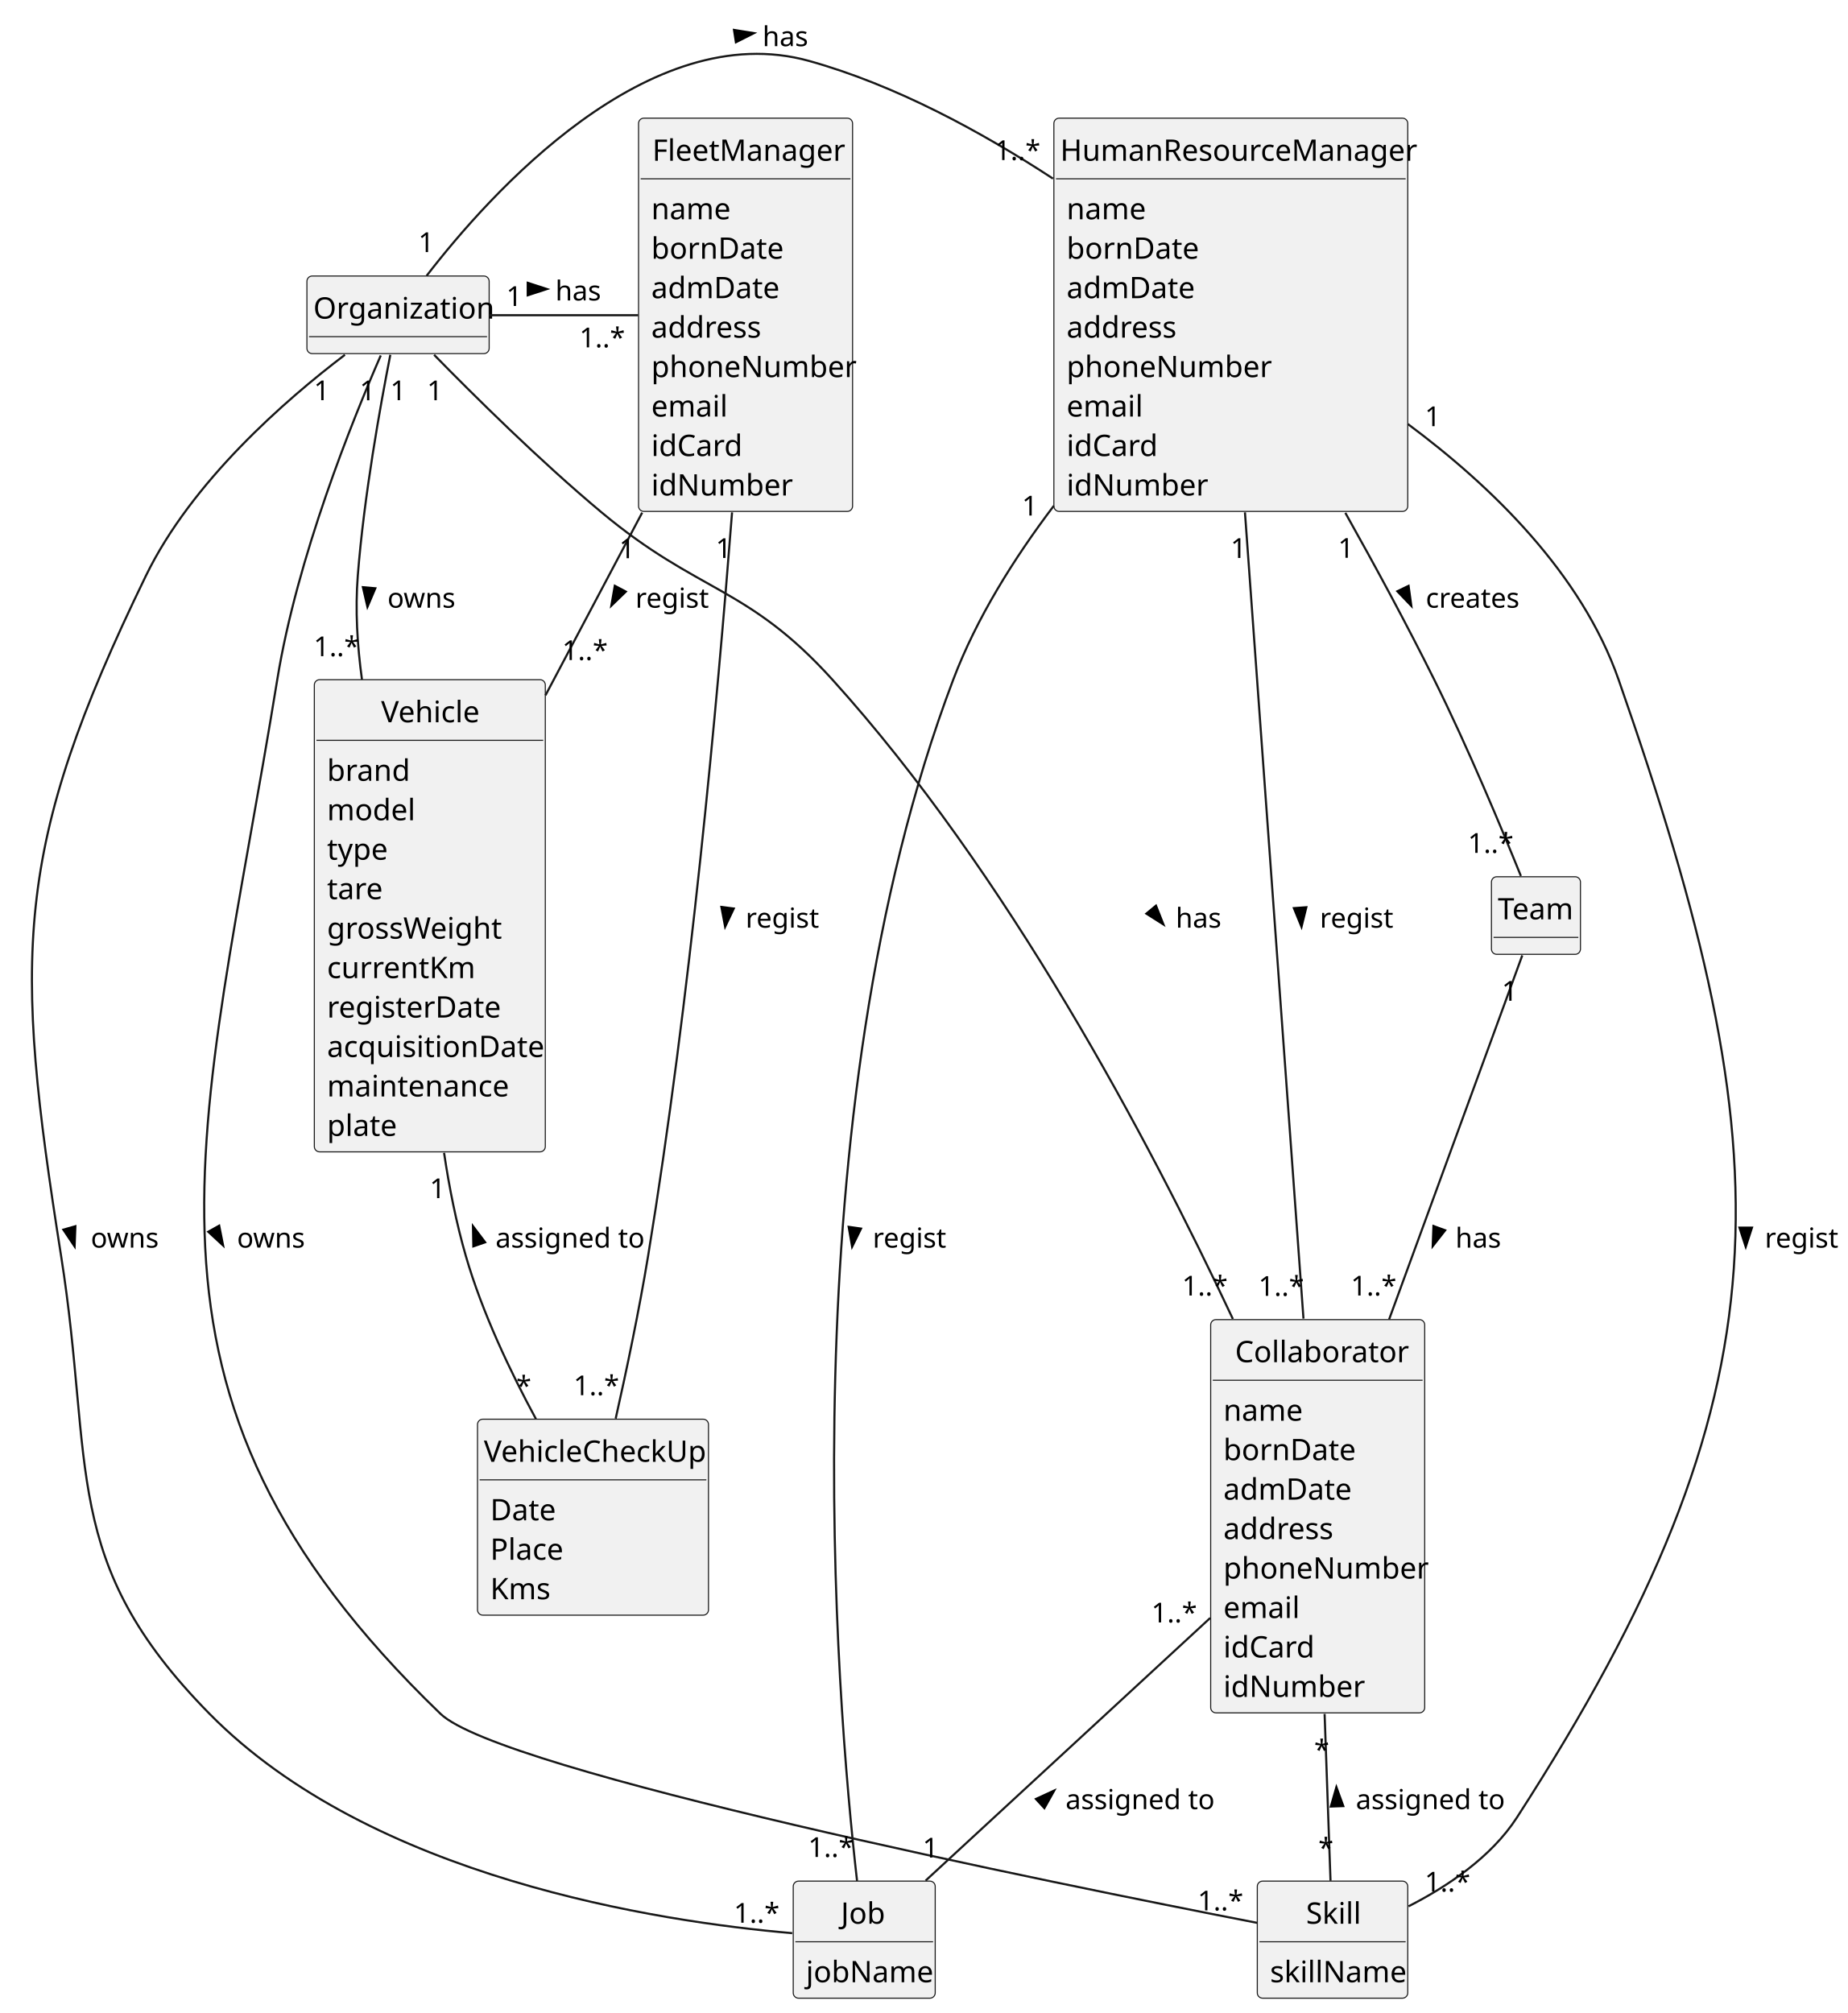
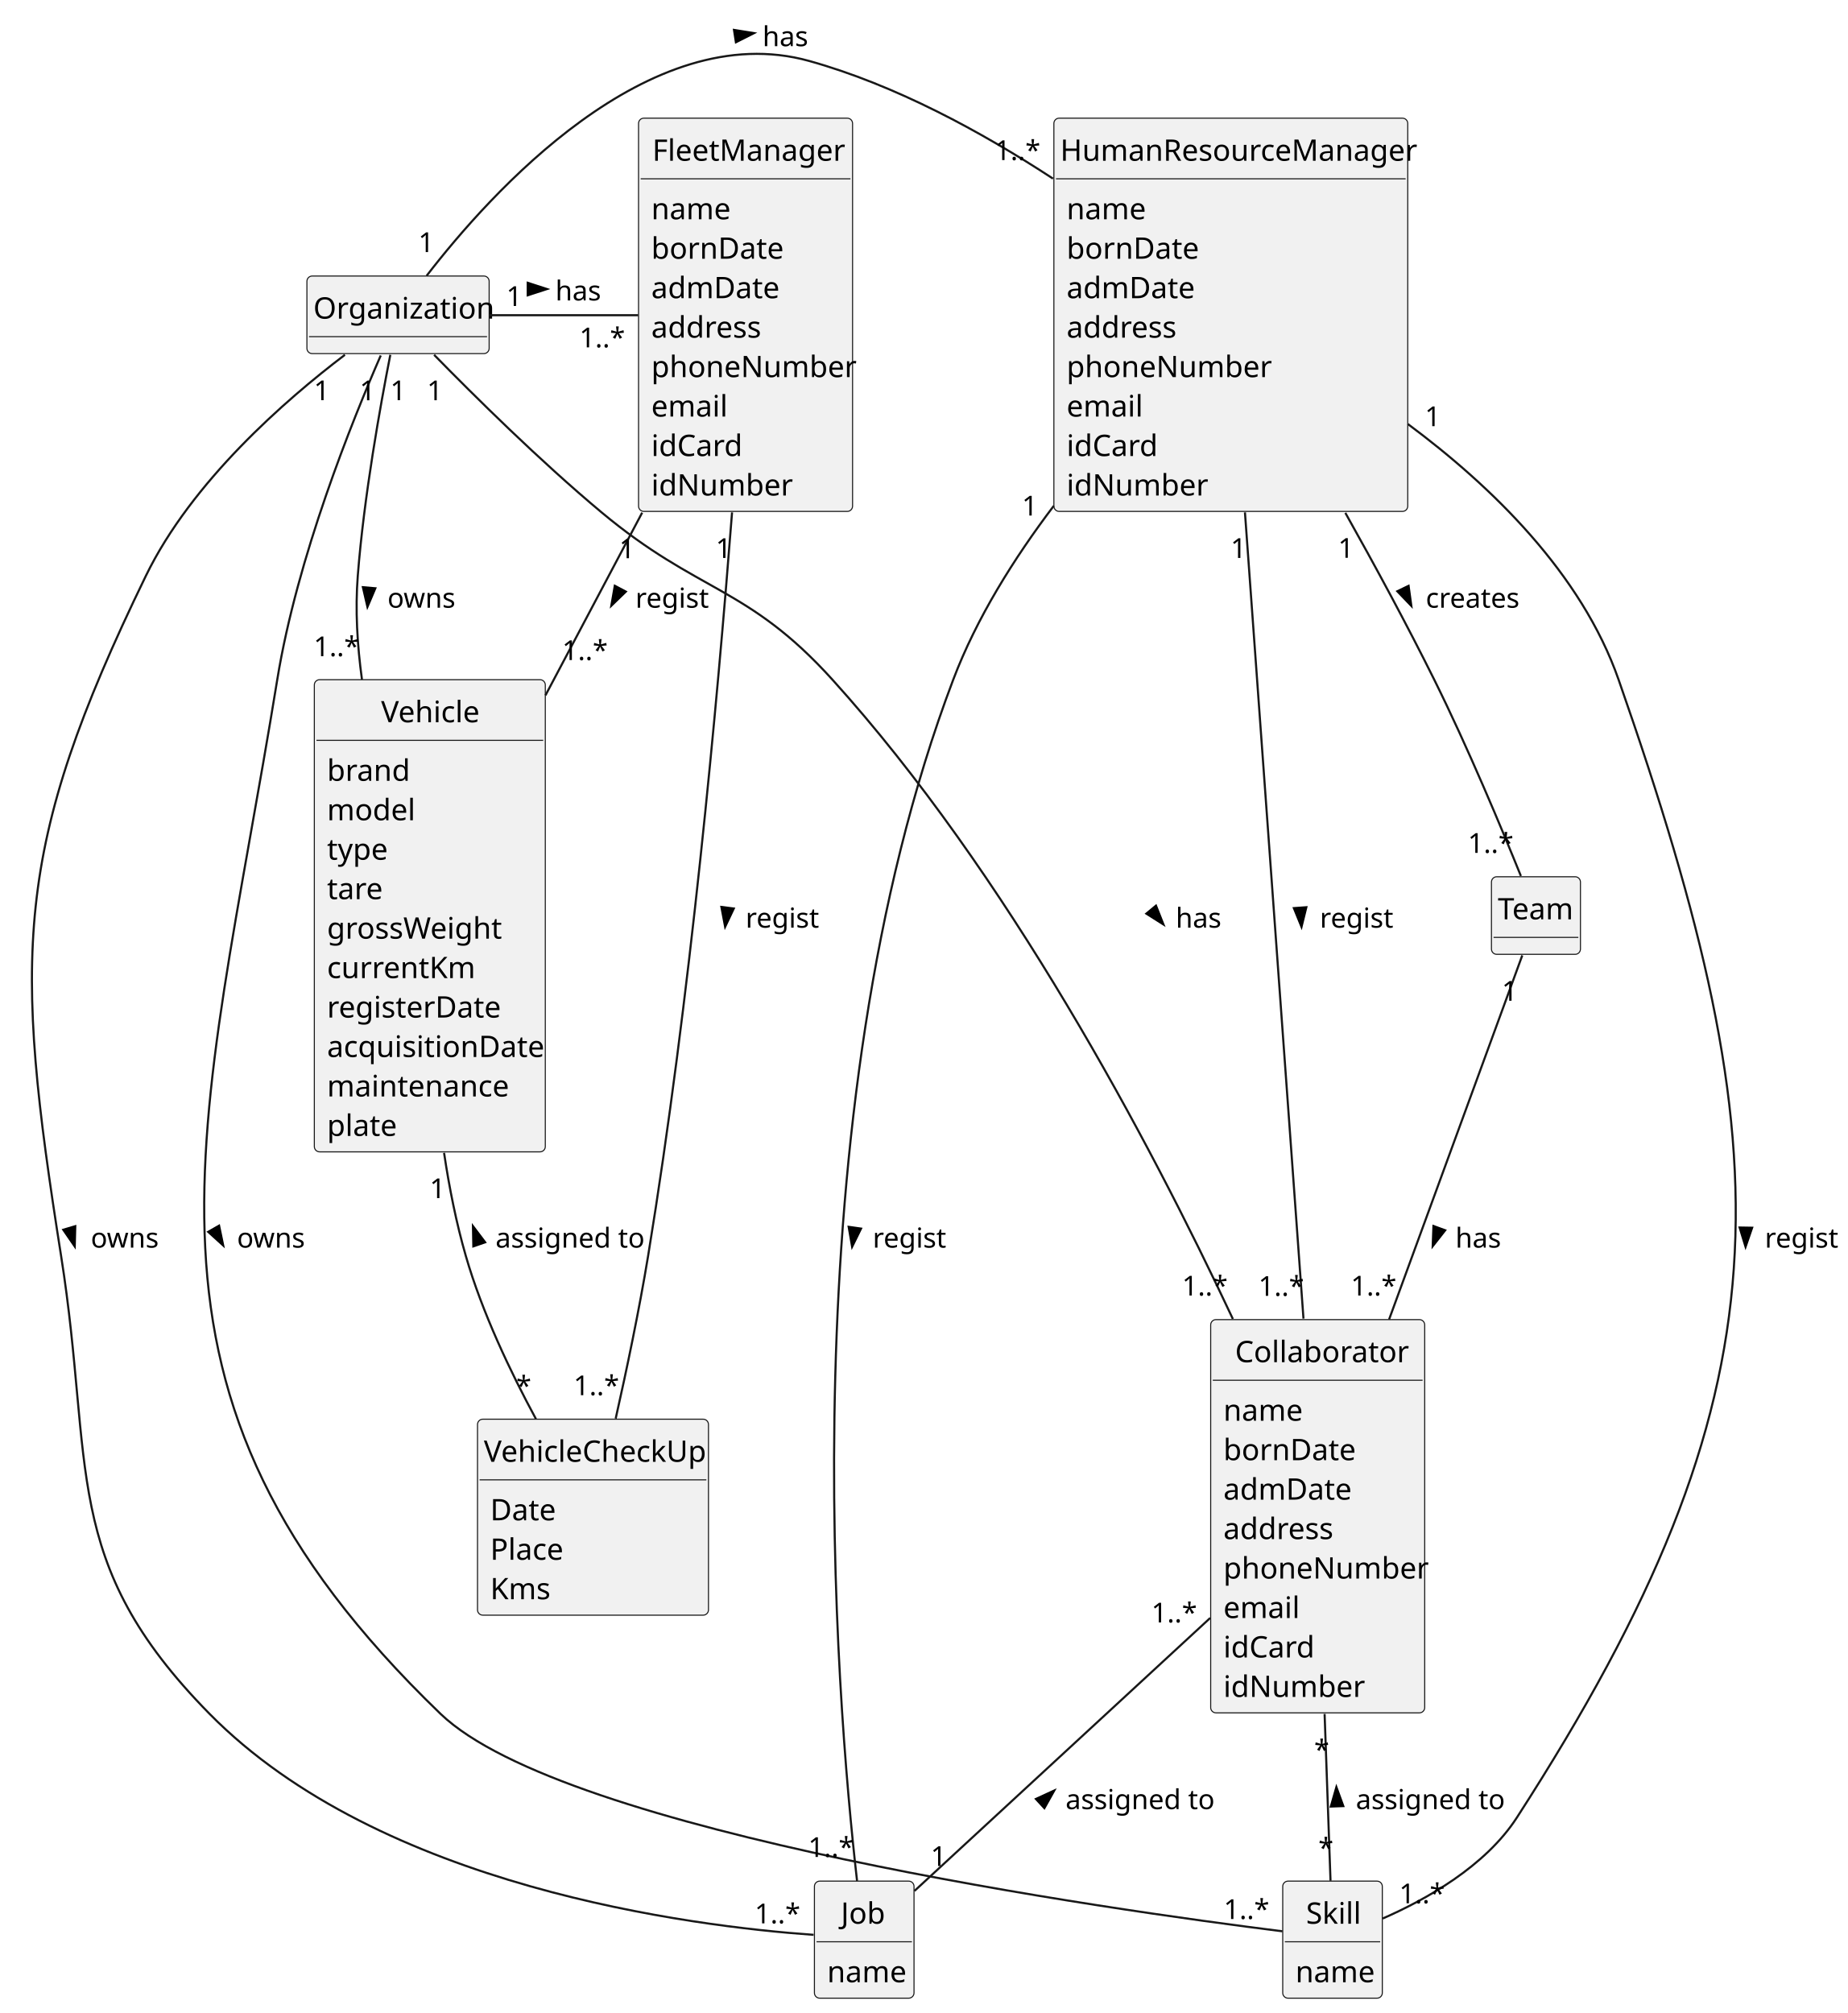
<svg xmlns="http://www.w3.org/2000/svg" contentStyleType="text/css" height="950px" preserveAspectRatio="none" style="width:872px;height:950px;background:#FFFFFF;" version="1.1" viewBox="0 0 872 950" width="872px" zoomAndPan="magnify">
  <defs />
  <g>
    <g id="elem_Organization">
      <rect codeLine="9" fill="#F1F1F1" height="36.621" id="Organization" rx="2.5" ry="2.5" style="stroke:#181818;stroke-width:0.5;" width="86" x="144.84" y="130.263" />
      <text fill="#000000" font-family="sans-serif" font-size="14" lengthAdjust="spacing" textLength="80" x="147.84" y="150.37">Organization</text>
      <line style="stroke:#181818;stroke-width:0.5;" x1="145.84" x2="229.84" y1="158.884" y2="158.884" />
    </g>
    <g id="elem_HumanResourceManager">
      <rect codeLine="12" fill="#F1F1F1" height="185.59" id="HumanResourceManager" rx="2.5" ry="2.5" style="stroke:#181818;stroke-width:0.5;" width="167" x="497.34" y="55.763" />
      <text fill="#000000" font-family="sans-serif" font-size="14" lengthAdjust="spacing" textLength="161" x="500.34" y="75.87">HumanResourceManager</text>
      <line style="stroke:#181818;stroke-width:0.5;" x1="498.34" x2="663.34" y1="84.384" y2="84.384" />
      <text fill="#000000" font-family="sans-serif" font-size="14" lengthAdjust="spacing" textLength="35" x="503.34" y="103.491">name</text>
      <text fill="#000000" font-family="sans-serif" font-size="14" lengthAdjust="spacing" textLength="59" x="503.34" y="122.112">bornDate</text>
      <text fill="#000000" font-family="sans-serif" font-size="14" lengthAdjust="spacing" textLength="57" x="503.34" y="140.733">admDate</text>
      <text fill="#000000" font-family="sans-serif" font-size="14" lengthAdjust="spacing" textLength="51" x="503.34" y="159.355">address</text>
      <text fill="#000000" font-family="sans-serif" font-size="14" lengthAdjust="spacing" textLength="89" x="503.34" y="177.976">phoneNumber</text>
      <text fill="#000000" font-family="sans-serif" font-size="14" lengthAdjust="spacing" textLength="33" x="503.34" y="196.597">email</text>
      <text fill="#000000" font-family="sans-serif" font-size="14" lengthAdjust="spacing" textLength="42" x="503.34" y="215.218">idCard</text>
      <text fill="#000000" font-family="sans-serif" font-size="14" lengthAdjust="spacing" textLength="60" x="503.34" y="233.839">idNumber</text>
    </g>
    <g id="elem_Collaborator">
      <rect codeLine="23" fill="#F1F1F1" height="185.59" id="Collaborator" rx="2.5" ry="2.5" style="stroke:#181818;stroke-width:0.5;" width="101" x="571.34" y="622.763" />
      <text fill="#000000" font-family="sans-serif" font-size="14" lengthAdjust="spacing" textLength="78" x="582.84" y="642.87">Collaborator</text>
      <line style="stroke:#181818;stroke-width:0.5;" x1="572.34" x2="671.34" y1="651.384" y2="651.384" />
      <text fill="#000000" font-family="sans-serif" font-size="14" lengthAdjust="spacing" textLength="35" x="577.34" y="670.491">name</text>
      <text fill="#000000" font-family="sans-serif" font-size="14" lengthAdjust="spacing" textLength="59" x="577.34" y="689.112">bornDate</text>
      <text fill="#000000" font-family="sans-serif" font-size="14" lengthAdjust="spacing" textLength="57" x="577.34" y="707.733">admDate</text>
      <text fill="#000000" font-family="sans-serif" font-size="14" lengthAdjust="spacing" textLength="51" x="577.34" y="726.355">address</text>
      <text fill="#000000" font-family="sans-serif" font-size="14" lengthAdjust="spacing" textLength="89" x="577.34" y="744.976">phoneNumber</text>
      <text fill="#000000" font-family="sans-serif" font-size="14" lengthAdjust="spacing" textLength="33" x="577.34" y="763.597">email</text>
      <text fill="#000000" font-family="sans-serif" font-size="14" lengthAdjust="spacing" textLength="42" x="577.34" y="782.218">idCard</text>
      <text fill="#000000" font-family="sans-serif" font-size="14" lengthAdjust="spacing" textLength="60" x="577.34" y="800.839">idNumber</text>
    </g>
    <g id="elem_FleetManager">
      <rect codeLine="34" fill="#F1F1F1" height="185.59" id="FleetManager" rx="2.5" ry="2.5" style="stroke:#181818;stroke-width:0.5;" width="101" x="301.34" y="55.763" />
      <text fill="#000000" font-family="sans-serif" font-size="14" lengthAdjust="spacing" textLength="88" x="307.84" y="75.87">FleetManager</text>
      <line style="stroke:#181818;stroke-width:0.5;" x1="302.34" x2="401.34" y1="84.384" y2="84.384" />
      <text fill="#000000" font-family="sans-serif" font-size="14" lengthAdjust="spacing" textLength="35" x="307.34" y="103.491">name</text>
      <text fill="#000000" font-family="sans-serif" font-size="14" lengthAdjust="spacing" textLength="59" x="307.34" y="122.112">bornDate</text>
      <text fill="#000000" font-family="sans-serif" font-size="14" lengthAdjust="spacing" textLength="57" x="307.34" y="140.733">admDate</text>
      <text fill="#000000" font-family="sans-serif" font-size="14" lengthAdjust="spacing" textLength="51" x="307.34" y="159.355">address</text>
      <text fill="#000000" font-family="sans-serif" font-size="14" lengthAdjust="spacing" textLength="89" x="307.34" y="177.976">phoneNumber</text>
      <text fill="#000000" font-family="sans-serif" font-size="14" lengthAdjust="spacing" textLength="33" x="307.34" y="196.597">email</text>
      <text fill="#000000" font-family="sans-serif" font-size="14" lengthAdjust="spacing" textLength="42" x="307.34" y="215.218">idCard</text>
      <text fill="#000000" font-family="sans-serif" font-size="14" lengthAdjust="spacing" textLength="60" x="307.34" y="233.839">idNumber</text>
    </g>
    <g id="elem_Skill">
-       <rect codeLine="45" fill="#F1F1F1" height="55.242" id="Skill" rx="2.5" ry="2.5" style="stroke:#181818;stroke-width:0.5;" width="71" x="593.34" y="887.763" />
+       <rect codeLine="45" fill="#F1F1F1" height="55.242" id="Skill" rx="2.5" ry="2.5" style="stroke:#181818;stroke-width:0.5;" width="47" x="605.34" y="887.763" />
      <text fill="#000000" font-family="sans-serif" font-size="14" lengthAdjust="spacing" textLength="25" x="616.34" y="907.87">Skill</text>
-       <line style="stroke:#181818;stroke-width:0.5;" x1="594.34" x2="663.34" y1="916.384" y2="916.384" />
-       <text fill="#000000" font-family="sans-serif" font-size="14" lengthAdjust="spacing" textLength="59" x="599.34" y="935.491">skillName</text>
+       <line style="stroke:#181818;stroke-width:0.5;" x1="606.34" x2="651.34" y1="916.384" y2="916.384" />
+       <text fill="#000000" font-family="sans-serif" font-size="14" lengthAdjust="spacing" textLength="35" x="611.34" y="935.491">name</text>
    </g>
    <g id="elem_Job">
-       <rect codeLine="49" fill="#F1F1F1" height="55.242" id="Job" rx="2.5" ry="2.5" style="stroke:#181818;stroke-width:0.5;" width="67" x="374.34" y="887.763" />
+       <rect codeLine="49" fill="#F1F1F1" height="55.242" id="Job" rx="2.5" ry="2.5" style="stroke:#181818;stroke-width:0.5;" width="47" x="384.34" y="887.763" />
      <text fill="#000000" font-family="sans-serif" font-size="14" lengthAdjust="spacing" textLength="22" x="396.84" y="907.87">Job</text>
-       <line style="stroke:#181818;stroke-width:0.5;" x1="375.34" x2="440.34" y1="916.384" y2="916.384" />
-       <text fill="#000000" font-family="sans-serif" font-size="14" lengthAdjust="spacing" textLength="55" x="380.34" y="935.491">jobName</text>
+       <line style="stroke:#181818;stroke-width:0.5;" x1="385.34" x2="430.34" y1="916.384" y2="916.384" />
+       <text fill="#000000" font-family="sans-serif" font-size="14" lengthAdjust="spacing" textLength="35" x="390.34" y="935.491">name</text>
    </g>
    <g id="elem_Team">
      <rect codeLine="53" fill="#F1F1F1" height="36.621" id="Team" rx="2.5" ry="2.5" style="stroke:#181818;stroke-width:0.5;" width="42" x="703.84" y="413.763" />
      <text fill="#000000" font-family="sans-serif" font-size="14" lengthAdjust="spacing" textLength="36" x="706.84" y="433.87">Team</text>
      <line style="stroke:#181818;stroke-width:0.5;" x1="704.84" x2="744.84" y1="442.384" y2="442.384" />
    </g>
    <g id="elem_Vehicle">
      <rect codeLine="56" fill="#F1F1F1" height="222.832" id="Vehicle" rx="2.5" ry="2.5" style="stroke:#181818;stroke-width:0.5;" width="109" x="148.34" y="320.763" />
      <text fill="#000000" font-family="sans-serif" font-size="14" lengthAdjust="spacing" textLength="46" x="179.84" y="340.87">Vehicle</text>
      <line style="stroke:#181818;stroke-width:0.5;" x1="149.34" x2="256.34" y1="349.384" y2="349.384" />
      <text fill="#000000" font-family="sans-serif" font-size="14" lengthAdjust="spacing" textLength="37" x="154.34" y="368.491">brand</text>
      <text fill="#000000" font-family="sans-serif" font-size="14" lengthAdjust="spacing" textLength="38" x="154.34" y="387.112">model</text>
      <text fill="#000000" font-family="sans-serif" font-size="14" lengthAdjust="spacing" textLength="27" x="154.34" y="405.733">type</text>
      <text fill="#000000" font-family="sans-serif" font-size="14" lengthAdjust="spacing" textLength="25" x="154.34" y="424.354">tare</text>
      <text fill="#000000" font-family="sans-serif" font-size="14" lengthAdjust="spacing" textLength="79" x="154.34" y="442.976">grossWeight</text>
      <text fill="#000000" font-family="sans-serif" font-size="14" lengthAdjust="spacing" textLength="65" x="154.34" y="461.597">currentKm</text>
      <text fill="#000000" font-family="sans-serif" font-size="14" lengthAdjust="spacing" textLength="78" x="154.34" y="480.218">registerDate</text>
      <text fill="#000000" font-family="sans-serif" font-size="14" lengthAdjust="spacing" textLength="97" x="154.34" y="498.839">acquisitionDate</text>
      <text fill="#000000" font-family="sans-serif" font-size="14" lengthAdjust="spacing" textLength="81" x="154.34" y="517.46">maintenance</text>
      <text fill="#000000" font-family="sans-serif" font-size="14" lengthAdjust="spacing" textLength="31" x="154.34" y="536.081">plate</text>
    </g>
    <g id="elem_VehicleCheckUp">
      <rect codeLine="69" fill="#F1F1F1" height="92.484" id="VehicleCheckUp" rx="2.5" ry="2.5" style="stroke:#181818;stroke-width:0.5;" width="109" x="225.34" y="669.763" />
      <text fill="#000000" font-family="sans-serif" font-size="14" lengthAdjust="spacing" textLength="103" x="228.34" y="689.87">VehicleCheckUp</text>
      <line style="stroke:#181818;stroke-width:0.5;" x1="226.34" x2="333.34" y1="698.384" y2="698.384" />
      <text fill="#000000" font-family="sans-serif" font-size="14" lengthAdjust="spacing" textLength="30" x="231.34" y="717.491">Date</text>
      <text fill="#000000" font-family="sans-serif" font-size="14" lengthAdjust="spacing" textLength="35" x="231.34" y="736.112">Place</text>
      <text fill="#000000" font-family="sans-serif" font-size="14" lengthAdjust="spacing" textLength="27" x="231.34" y="754.733">Kms</text>
    </g>
    <g id="link_Organization_HumanResourceManager">
      <path codeLine="75" d="M201.34,130.133 C231.17,91.443 306.1,7.693 381.84,28.763 C422.45,40.063 463.07,62.133 496.92,84.293 " fill="none" id="Organization-HumanResourceManager" style="stroke:#181818;stroke-width:1.0;" />
      <polygon fill="#000000" points="355.781,15.642,346.392,14.124,347.293,19.932,355.781,15.642" style="stroke:#000000;stroke-width:1.0;" />
      <text fill="#000000" font-family="sans-serif" font-size="13" lengthAdjust="spacing" textLength="21" x="359.84" y="21.791">has</text>
      <text fill="#000000" font-family="sans-serif" font-size="13" lengthAdjust="spacing" textLength="7" x="197.403" y="118.955">1</text>
      <text fill="#000000" font-family="sans-serif" font-size="13" lengthAdjust="spacing" textLength="20" x="469.436" y="75.534">1..*</text>
    </g>
    <g id="link_Organization_Collaborator">
      <path codeLine="76" d="M204.86,167.463 C223.55,186.563 254.77,217.503 283.84,241.763 C329.76,280.103 352.71,276.383 392.84,320.763 C475.34,412.023 542.11,537.783 581.81,622.463 " fill="none" id="Organization-Collaborator" style="stroke:#181818;stroke-width:1.0;" />
      <polygon fill="#000000" points="549.03,436.259,545.523,427.418,540.996,431.168,549.03,436.259" style="stroke:#000000;stroke-width:1.0;" />
      <text fill="#000000" font-family="sans-serif" font-size="13" lengthAdjust="spacing" textLength="21" x="554.84" y="437.791">has</text>
      <text fill="#000000" font-family="sans-serif" font-size="13" lengthAdjust="spacing" textLength="7" x="201.494" y="188.891">1</text>
      <text fill="#000000" font-family="sans-serif" font-size="13" lengthAdjust="spacing" textLength="20" x="557.823" y="611.407">1..*</text>
    </g>
    <g id="link_Organization_FleetManager">
      <path codeLine="77" d="M230.92,148.763 C252.47,148.763 278.68,148.763 301.18,148.763 " fill="none" id="Organization-FleetManager" style="stroke:#181818;stroke-width:1.0;" />
      <polygon fill="#000000" points="258.09,136.408,249.045,133.469,249.045,139.347,258.09,136.408" style="stroke:#000000;stroke-width:1.0;" />
      <text fill="#000000" font-family="sans-serif" font-size="13" lengthAdjust="spacing" textLength="21" x="262.09" y="141.791">has</text>
      <text fill="#000000" font-family="sans-serif" font-size="13" lengthAdjust="spacing" textLength="7" x="238.926" y="144.388">1</text>
      <text fill="#000000" font-family="sans-serif" font-size="13" lengthAdjust="spacing" textLength="20" x="273.408" y="163.925">1..*</text>
    </g>
    <g id="link_Organization_Skill">
-       <path codeLine="78" d="M179.69,167.743 C166.3,198.383 140.21,263.003 130.84,320.763 C95.66,537.503 49.71,656.423 207.84,808.763 C236.09,835.983 496.97,888.733 593.31,907.463 " fill="none" id="Organization-Skill" style="stroke:#181818;stroke-width:1.0;" />
-       <polygon fill="#000000" points="105.28,587.772,103.431,578.443,98.301,581.312,105.28,587.772" style="stroke:#000000;stroke-width:1.0;" />
+       <path codeLine="78" d="M179.69,167.743 C166.3,198.383 140.21,263.003 130.84,320.763 C95.66,537.503 49.71,656.423 207.84,808.763 C266.37,865.163 525.27,901.433 605.23,911.443 " fill="none" id="Organization-Skill" style="stroke:#181818;stroke-width:1.0;" />
+       <polygon fill="#000000" points="105.323,587.748,103.382,578.438,98.28,581.357,105.323,587.748" style="stroke:#000000;stroke-width:1.0;" />
      <text fill="#000000" font-family="sans-serif" font-size="13" lengthAdjust="spacing" textLength="30" x="111.84" y="588.791">owns</text>
      <text fill="#000000" font-family="sans-serif" font-size="13" lengthAdjust="spacing" textLength="7" x="169.705" y="188.899">1</text>
-       <text fill="#000000" font-family="sans-serif" font-size="13" lengthAdjust="spacing" textLength="20" x="565.2" y="901.592">1..*</text>
+       <text fill="#000000" font-family="sans-serif" font-size="13" lengthAdjust="spacing" textLength="20" x="577.458" y="905.628">1..*</text>
    </g>
    <g id="link_Organization_Job">
-       <path codeLine="79" d="M162.77,167.443 C134.76,188.713 90.5,227.183 68.84,271.763 C6,401.073 6.4,450.753 28.84,592.763 C44.58,692.443 28.04,736.853 98.84,808.763 C175.19,886.323 310.83,906.883 373.87,912.323 " fill="none" id="Organization-Job" style="stroke:#181818;stroke-width:1.0;" />
-       <polygon fill="#000000" points="35.203,588.219,35.565,578.715,29.91,580.318,35.203,588.219" style="stroke:#000000;stroke-width:1.0;" />
+       <path codeLine="79" d="M162.77,167.443 C134.76,188.713 90.5,227.183 68.84,271.763 C6,401.073 6.4,450.753 28.84,592.763 C44.58,692.443 28.04,736.853 98.84,808.763 C179.57,890.763 326.56,909.053 383.97,913.113 " fill="none" id="Organization-Job" style="stroke:#181818;stroke-width:1.0;" />
+       <polygon fill="#000000" points="35.262,588.202,35.507,578.694,29.872,580.366,35.262,588.202" style="stroke:#000000;stroke-width:1.0;" />
      <text fill="#000000" font-family="sans-serif" font-size="13" lengthAdjust="spacing" textLength="30" x="42.84" y="588.791">owns</text>
      <text fill="#000000" font-family="sans-serif" font-size="13" lengthAdjust="spacing" textLength="7" x="148.092" y="188.866">1</text>
-       <text fill="#000000" font-family="sans-serif" font-size="13" lengthAdjust="spacing" textLength="20" x="346.313" y="907.389">1..*</text>
+       <text fill="#000000" font-family="sans-serif" font-size="13" lengthAdjust="spacing" textLength="20" x="356.138" y="907.684">1..*</text>
    </g>
    <g id="link_Organization_Vehicle">
      <path codeLine="80" d="M184.2,167.443 C179.55,191.083 171.73,234.363 168.84,271.763 C167.6,287.713 168.57,304.393 170.82,320.703 " fill="none" id="Organization-Vehicle" style="stroke:#181818;stroke-width:1.0;" />
      <polygon fill="#000000" points="173.405,286.389,177.12,277.634,171.264,277.123,173.405,286.389" style="stroke:#000000;stroke-width:1.0;" />
      <text fill="#000000" font-family="sans-serif" font-size="13" lengthAdjust="spacing" textLength="30" x="182.84" y="286.791">owns</text>
      <text fill="#000000" font-family="sans-serif" font-size="13" lengthAdjust="spacing" textLength="7" x="184.162" y="188.866">1</text>
      <text fill="#000000" font-family="sans-serif" font-size="13" lengthAdjust="spacing" textLength="20" x="147.997" y="309.68">1..*</text>
    </g>
    <g id="link_HumanResourceManager_Skill">
-       <path codeLine="81" d="M664.38,200.103 C703.96,229.503 746.34,270.683 763.84,320.763 C842.87,546.973 845.8,656.453 715.84,857.763 C703.72,876.523 682.93,890.363 664.71,899.653 " fill="none" id="HumanResourceManager-Skill" style="stroke:#181818;stroke-width:1.0;" />
-       <polygon fill="#000000" points="823.842,588.408,826.777,579.362,820.899,579.365,823.842,588.408" style="stroke:#000000;stroke-width:1.0;" />
+       <path codeLine="81" d="M664.38,200.103 C703.96,229.503 746.34,270.683 763.84,320.763 C842.87,546.973 845.8,656.453 715.84,857.763 C700.89,880.913 672.73,896.573 652.5,905.423 " fill="none" id="HumanResourceManager-Skill" style="stroke:#181818;stroke-width:1.0;" />
+       <polygon fill="#000000" points="823.756,588.408,826.847,579.413,820.97,579.314,823.756,588.408" style="stroke:#000000;stroke-width:1.0;" />
      <text fill="#000000" font-family="sans-serif" font-size="13" lengthAdjust="spacing" textLength="32" x="832.84" y="588.791">regist</text>
      <text fill="#000000" font-family="sans-serif" font-size="13" lengthAdjust="spacing" textLength="7" x="672.404" y="201.113">1</text>
-       <text fill="#000000" font-family="sans-serif" font-size="13" lengthAdjust="spacing" textLength="20" x="672.307" y="892.692">1..*</text>
+       <text fill="#000000" font-family="sans-serif" font-size="13" lengthAdjust="spacing" textLength="20" x="660.284" y="898.216">1..*</text>
    </g>
    <g id="link_HumanResourceManager_Job">
      <path codeLine="82" d="M497.29,238.723 C478.47,263.553 460.83,291.733 449.84,320.763 C371.7,526.993 394.68,802.033 404.46,887.673 " fill="none" id="HumanResourceManager-Job" style="stroke:#181818;stroke-width:1.0;" />
      <polygon fill="#000000" points="402.132,588.358,406.322,579.82,400.503,578.988,402.132,588.358" style="stroke:#000000;stroke-width:1.0;" />
      <text fill="#000000" font-family="sans-serif" font-size="13" lengthAdjust="spacing" textLength="32" x="411.84" y="588.791">regist</text>
      <text fill="#000000" font-family="sans-serif" font-size="13" lengthAdjust="spacing" textLength="7" x="482.265" y="243.293">1</text>
      <text fill="#000000" font-family="sans-serif" font-size="13" lengthAdjust="spacing" textLength="20" x="381.366" y="876.361">1..*</text>
    </g>
    <g id="link_HumanResourceManager_Collaborator">
      <path codeLine="83" d="M587.51,241.793 C595.13,346.703 607.5,517.213 615.13,622.303 " fill="none" id="HumanResourceManager-Collaborator" style="stroke:#181818;stroke-width:1.0;" />
      <polygon fill="#000000" points="614.202,437.395,616.478,428.161,610.616,428.587,614.202,437.395" style="stroke:#000000;stroke-width:1.0;" />
      <text fill="#000000" font-family="sans-serif" font-size="13" lengthAdjust="spacing" textLength="32" x="622.84" y="437.791">regist</text>
      <text fill="#000000" font-family="sans-serif" font-size="13" lengthAdjust="spacing" textLength="7" x="580.743" y="263.303">1</text>
      <text fill="#000000" font-family="sans-serif" font-size="13" lengthAdjust="spacing" textLength="20" x="593.851" y="611.552">1..*</text>
    </g>
    <g id="link_HumanResourceManager_Team">
      <path codeLine="84" d="M634.89,242.033 C649.07,267.283 663.97,294.843 676.84,320.763 C692.74,352.803 708.81,391.343 717.73,413.403 " fill="none" id="HumanResourceManager-Team" style="stroke:#181818;stroke-width:1.0;" />
      <polygon fill="#000000" points="666.016,285.91,664.726,276.487,659.433,279.045,666.016,285.91" style="stroke:#000000;stroke-width:1.0;" />
      <text fill="#000000" font-family="sans-serif" font-size="13" lengthAdjust="spacing" textLength="43" x="672.84" y="286.791">creates</text>
      <text fill="#000000" font-family="sans-serif" font-size="13" lengthAdjust="spacing" textLength="7" x="631.444" y="263.241">1</text>
      <text fill="#000000" font-family="sans-serif" font-size="13" lengthAdjust="spacing" textLength="20" x="692.704" y="402.492">1..*</text>
    </g>
    <g id="link_Collaborator_Job">
-       <path codeLine="85" d="M571.12,763.563 C529.22,802.233 471.22,855.763 436.81,887.523 " fill="none" id="Collaborator-Job" style="stroke:#181818;stroke-width:1.0;" />
+       <path codeLine="85" d="M571.12,763.563 C527,804.293 465.02,861.493 431.54,892.393 " fill="none" id="Collaborator-Job" style="stroke:#181818;stroke-width:1.0;" />
      <polygon fill="#000000" points="497.514,845.017,488.874,848.992,492.861,853.311,497.514,845.017" style="stroke:#000000;stroke-width:1.0;" />
      <text fill="#000000" font-family="sans-serif" font-size="13" lengthAdjust="spacing" textLength="67" x="502.84" y="853.791">assigned to</text>
      <text fill="#000000" font-family="sans-serif" font-size="13" lengthAdjust="spacing" textLength="20" x="543.34" y="765.671">1..*</text>
-       <text fill="#000000" font-family="sans-serif" font-size="13" lengthAdjust="spacing" textLength="7" x="435.382" y="876.629">1</text>
+       <text fill="#000000" font-family="sans-serif" font-size="13" lengthAdjust="spacing" textLength="7" x="439.19" y="880.605">1</text>
    </g>
    <g id="link_Collaborator_Skill">
      <path codeLine="86" d="M625.1,808.863 C626.12,837.623 627.17,867.143 627.89,887.593 " fill="none" id="Collaborator-Skill" style="stroke:#181818;stroke-width:1.0;" />
      <polygon fill="#000000" points="630.663,843.411,628.046,852.555,633.92,852.347,630.663,843.411" style="stroke:#000000;stroke-width:1.0;" />
      <text fill="#000000" font-family="sans-serif" font-size="13" lengthAdjust="spacing" textLength="67" x="639.84" y="853.791">assigned to</text>
      <text fill="#000000" font-family="sans-serif" font-size="13" lengthAdjust="spacing" textLength="5" x="620.156" y="830.378">*</text>
      <text fill="#000000" font-family="sans-serif" font-size="13" lengthAdjust="spacing" textLength="5" x="622.135" y="876.714">*</text>
    </g>
    <g id="link_Team_Collaborator">
      <path codeLine="87" d="M718.39,450.873 C706.02,484.693 678.14,560.883 655.51,622.743 " fill="none" id="Team-Collaborator" style="stroke:#181818;stroke-width:1.0;" />
      <polygon fill="#000000" points="676.122,588.104,681.99,580.619,676.47,578.6,676.122,588.104" style="stroke:#000000;stroke-width:1.0;" />
      <text fill="#000000" font-family="sans-serif" font-size="13" lengthAdjust="spacing" textLength="21" x="686.84" y="588.791">has</text>
      <text fill="#000000" font-family="sans-serif" font-size="13" lengthAdjust="spacing" textLength="7" x="708.716" y="472.277">1</text>
      <text fill="#000000" font-family="sans-serif" font-size="13" lengthAdjust="spacing" textLength="20" x="637.47" y="611.393">1..*</text>
    </g>
    <g id="link_FleetManager_Vehicle">
      <path codeLine="88" d="M303.05,241.933 C288.45,269.513 272.35,299.933 257.41,328.163 " fill="none" id="FleetManager-Vehicle" style="stroke:#181818;stroke-width:1.0;" />
      <polygon fill="#000000" points="288.501,285.827,295.33,279.208,290.135,276.458,288.501,285.827" style="stroke:#000000;stroke-width:1.0;" />
      <text fill="#000000" font-family="sans-serif" font-size="13" lengthAdjust="spacing" textLength="32" x="299.84" y="286.791">regist</text>
      <text fill="#000000" font-family="sans-serif" font-size="13" lengthAdjust="spacing" textLength="7" x="292.21" y="263.453">1</text>
      <text fill="#000000" font-family="sans-serif" font-size="13" lengthAdjust="spacing" textLength="20" x="265.279" y="311.496">1..*</text>
    </g>
    <g id="link_FleetManager_VehicleCheckUp">
      <path codeLine="89" d="M345.47,241.813 C338.51,331.713 325.62,472.203 305.84,592.763 C301.64,618.303 295.7,646.583 290.55,669.473 " fill="none" id="FleetManager-VehicleCheckUp" style="stroke:#181818;stroke-width:1.0;" />
      <polygon fill="#000000" points="342.203,437.368,346.27,428.77,340.44,428.022,342.203,437.368" style="stroke:#000000;stroke-width:1.0;" />
      <text fill="#000000" font-family="sans-serif" font-size="13" lengthAdjust="spacing" textLength="32" x="351.84" y="437.791">regist</text>
      <text fill="#000000" font-family="sans-serif" font-size="13" lengthAdjust="spacing" textLength="7" x="337.745" y="263.324">1</text>
      <text fill="#000000" font-family="sans-serif" font-size="13" lengthAdjust="spacing" textLength="20" x="270.654" y="658.439">1..*</text>
    </g>
    <g id="link_Vehicle_VehicleCheckUp">
      <path codeLine="90" d="M209.56,544.063 C212.02,560.573 215.35,577.243 219.84,592.763 C227.54,619.403 240.82,647.293 252.92,669.663 " fill="none" id="Vehicle-VehicleCheckUp" style="stroke:#181818;stroke-width:1.0;" />
      <polygon fill="#000000" points="223.208,578.682,223.382,588.191,228.938,586.273,223.208,578.682" style="stroke:#000000;stroke-width:1.0;" />
      <text fill="#000000" font-family="sans-serif" font-size="13" lengthAdjust="spacing" textLength="67" x="233.84" y="588.791">assigned to</text>
      <text fill="#000000" font-family="sans-serif" font-size="13" lengthAdjust="spacing" textLength="7" x="202.756" y="565.436">1</text>
      <text fill="#000000" font-family="sans-serif" font-size="13" lengthAdjust="spacing" textLength="5" x="243.599" y="658.657">*</text>
    </g>
  </g>
</svg>
